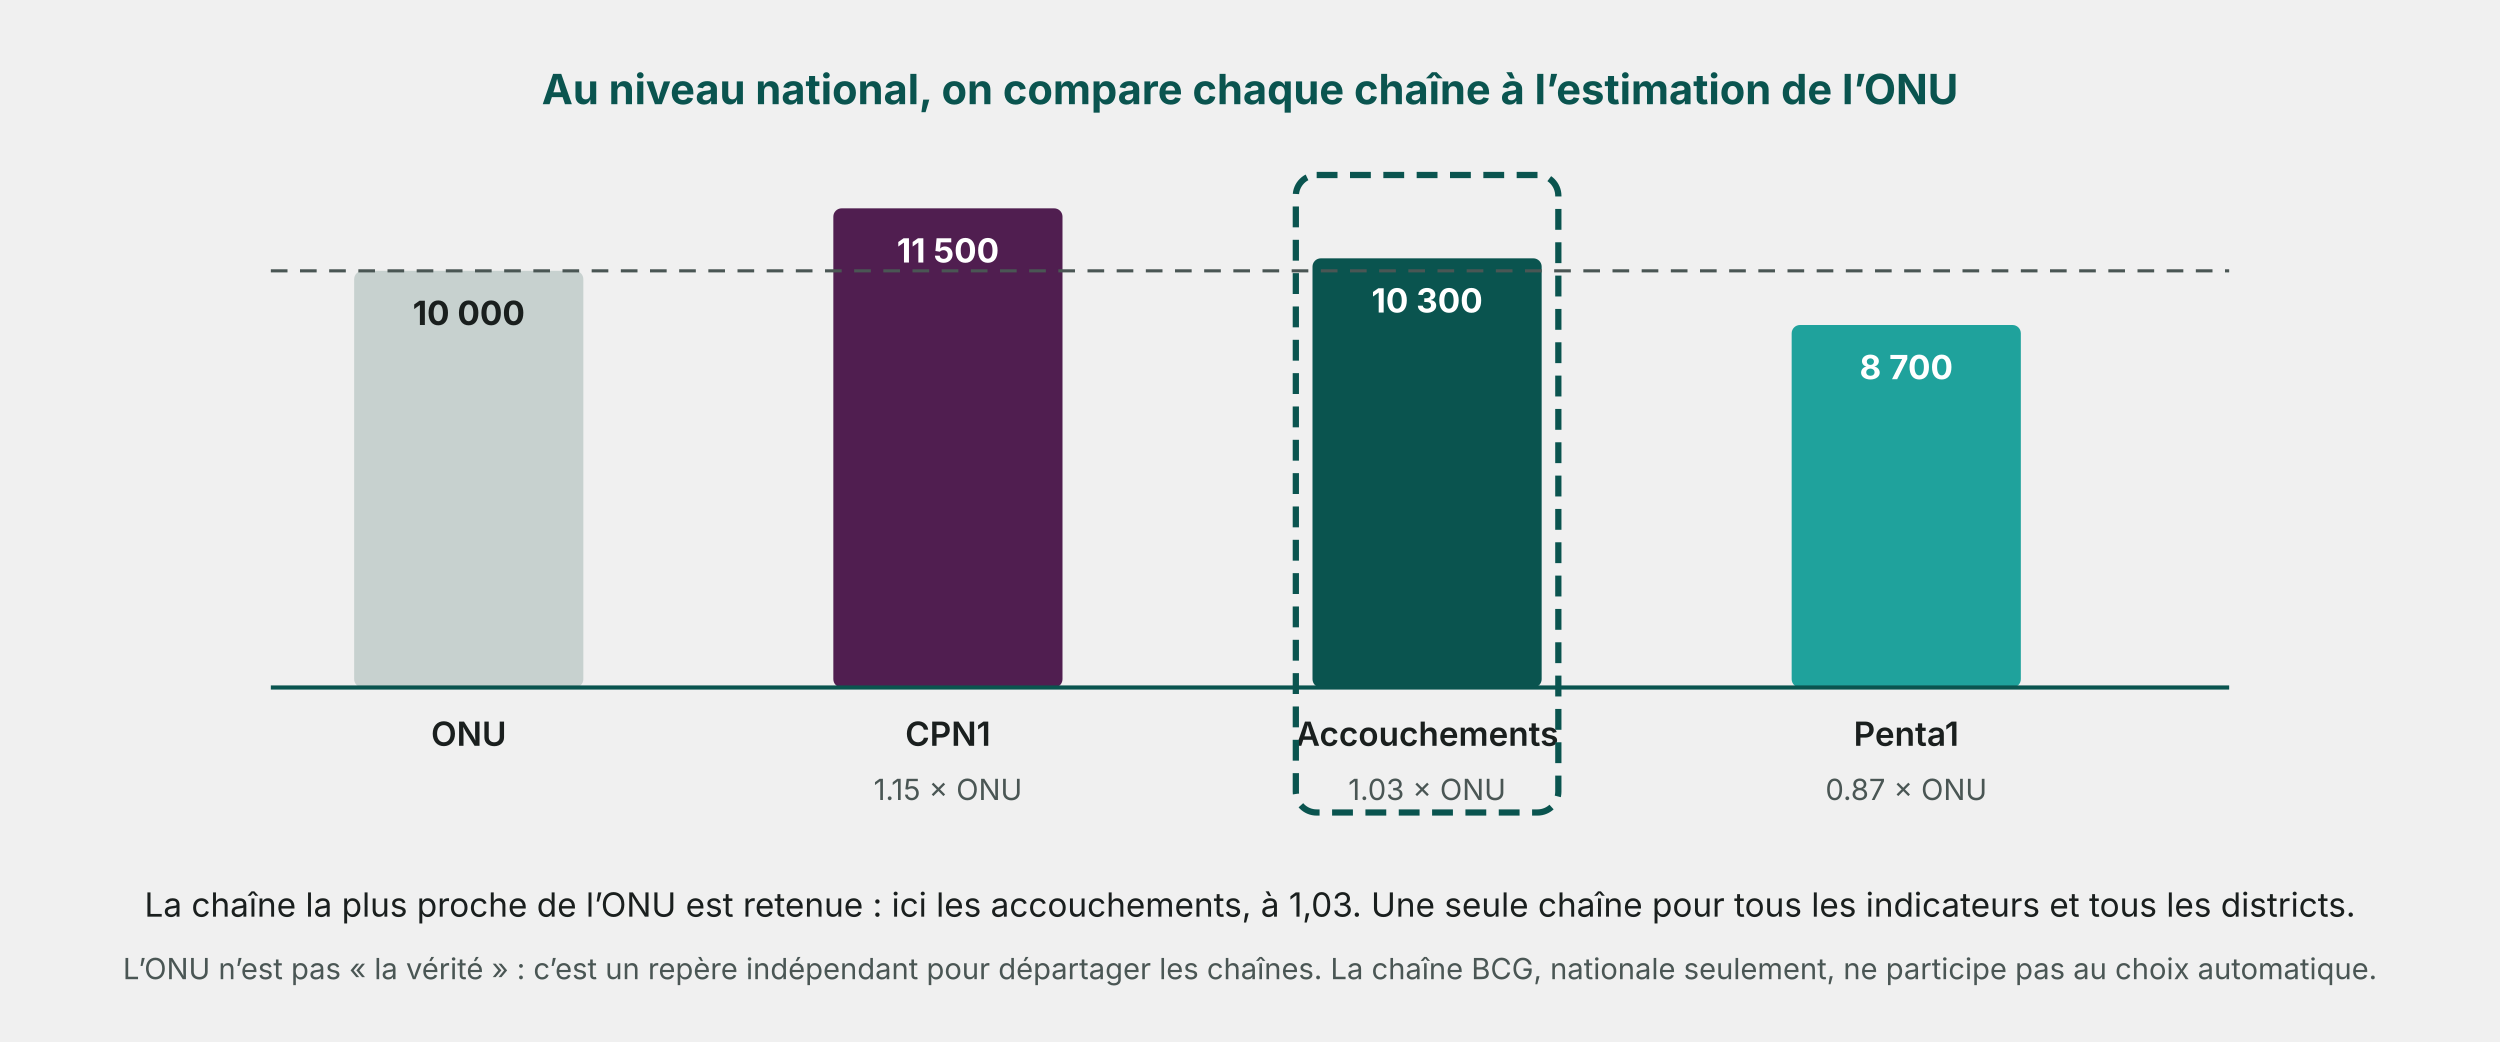
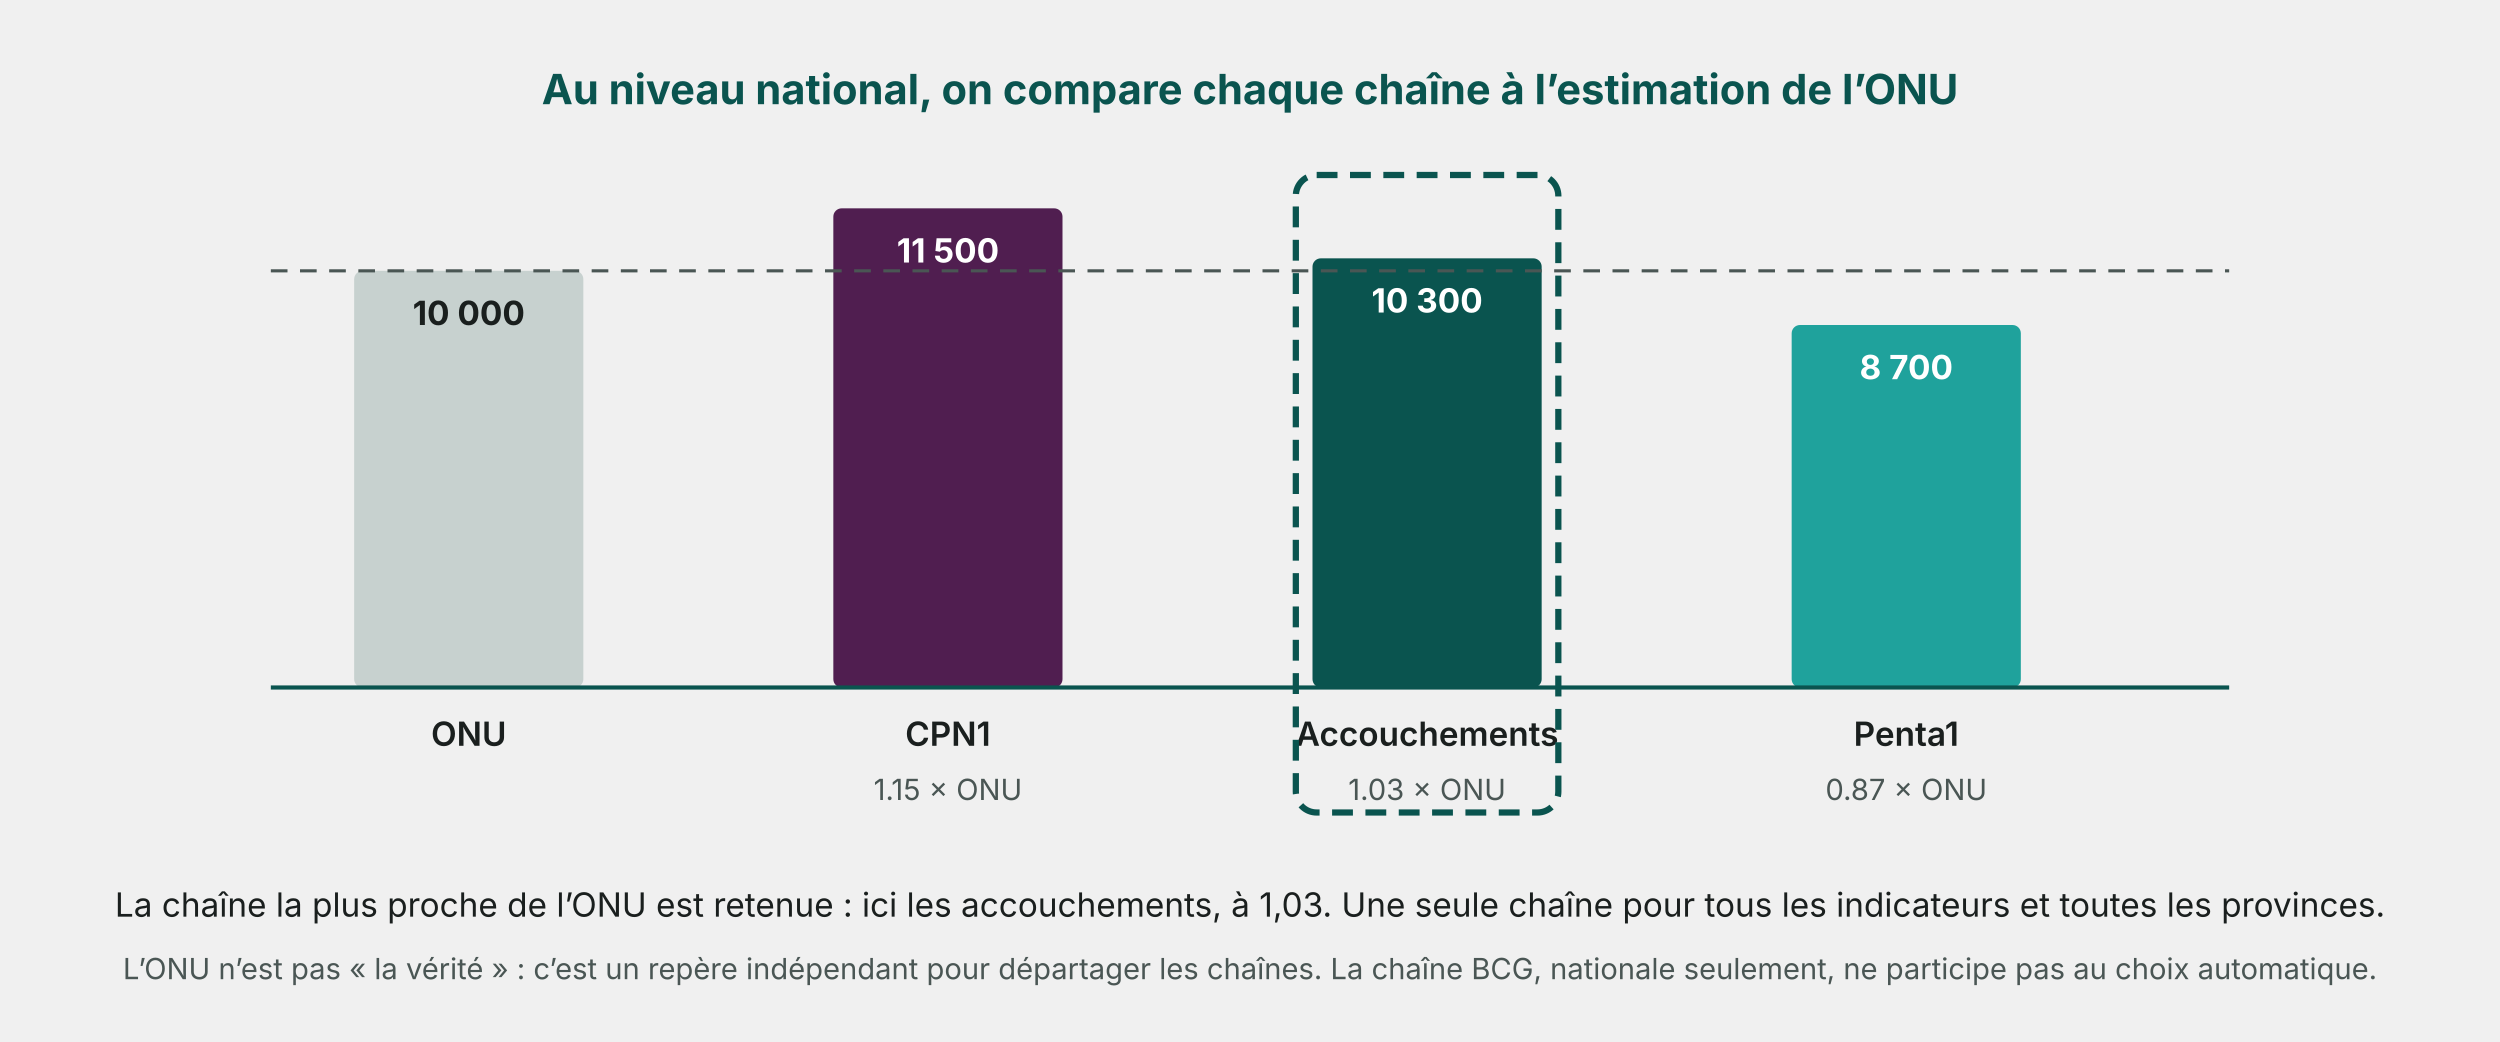
<svg xmlns="http://www.w3.org/2000/svg" viewBox="0 0 1200 500" font-family="Inter, -apple-system, 'Segoe UI', Roboto, sans-serif">
  <text x="600" y="50" text-anchor="middle" font-size="20" font-weight="700" fill="#0A544F">Au niveau national, on compare chaque chaîne à l’estimation de l’ONU</text>
  <rect x="170" y="130.0" width="110" height="200.0" rx="4" fill="#C7D1CF" />
  <text x="225" y="358" text-anchor="middle" font-size="16" font-weight="600" fill="#1A1F1E">ONU</text>
  <text x="225" y="156.0" text-anchor="middle" font-size="16" font-weight="700" fill="#1A1F1E">10 000</text>
  <rect x="400" y="100.0" width="110" height="230.0" rx="4" fill="#501E50" />
  <text x="455" y="358" text-anchor="middle" font-size="16" font-weight="600" fill="#1A1F1E">CPN1</text>
  <text x="455" y="126.0" text-anchor="middle" font-size="16" font-weight="700" fill="#FFFFFF">11 500</text>
  <text x="455" y="384" text-anchor="middle" font-size="14" font-weight="400" fill="#4A5654">1.15 × ONU</text>
  <rect x="630" y="124.0" width="110" height="206.0" rx="4" fill="#0A544F" />
  <text x="685" y="358" text-anchor="middle" font-size="16" font-weight="600" fill="#1A1F1E">Accouchements</text>
  <text x="685" y="150.0" text-anchor="middle" font-size="16" font-weight="700" fill="#FFFFFF">10 300</text>
  <text x="685" y="384" text-anchor="middle" font-size="14" font-weight="400" fill="#4A5654">1.03 × ONU</text>
  <rect x="860" y="156.0" width="110" height="174.0" rx="4" fill="#1FA29C" />
  <text x="915" y="358" text-anchor="middle" font-size="16" font-weight="600" fill="#1A1F1E">Penta1</text>
  <text x="915" y="182.0" text-anchor="middle" font-size="16" font-weight="700" fill="#FFFFFF">8 700</text>
  <text x="915" y="384" text-anchor="middle" font-size="14" font-weight="400" fill="#4A5654">0.87 × ONU</text>
  <line x1="130" y1="330" x2="1070" y2="330" stroke="#0A544F" stroke-width="2" />
  <line x1="130" y1="130.0" x2="1070" y2="130.0" stroke="#4A5654" stroke-width="1.5" stroke-dasharray="8,6" />
  <rect x="622" y="84.0" width="126" height="306.0" rx="10" fill="none" stroke="#0A544F" stroke-width="3" stroke-dasharray="10,6" />
-   <text x="600" y="440" text-anchor="middle" font-size="16" font-weight="400" fill="#1A1F1E">La chaîne la plus proche de l’ONU est retenue : ici les accouchements, à 1,03. Une seule chaîne pour tous les indicateurs et tous les districts.</text>
+   <text x="600" y="440" text-anchor="middle" font-size="16" font-weight="400" fill="#1A1F1E">La chaîne la plus proche de l’ONU est retenue : ici les accouchements, à 1,03. Une seule chaîne pour tous les indicateurs et toutes les provinces.</text>
  <text x="600" y="470" text-anchor="middle" font-size="14" font-weight="400" fill="#4A5654">L’ONU n’est pas « la vérité » : c’est un repère indépendant pour départager les chaînes. La chaîne BCG, nationale seulement, ne participe pas au choix automatique.</text>
</svg>
